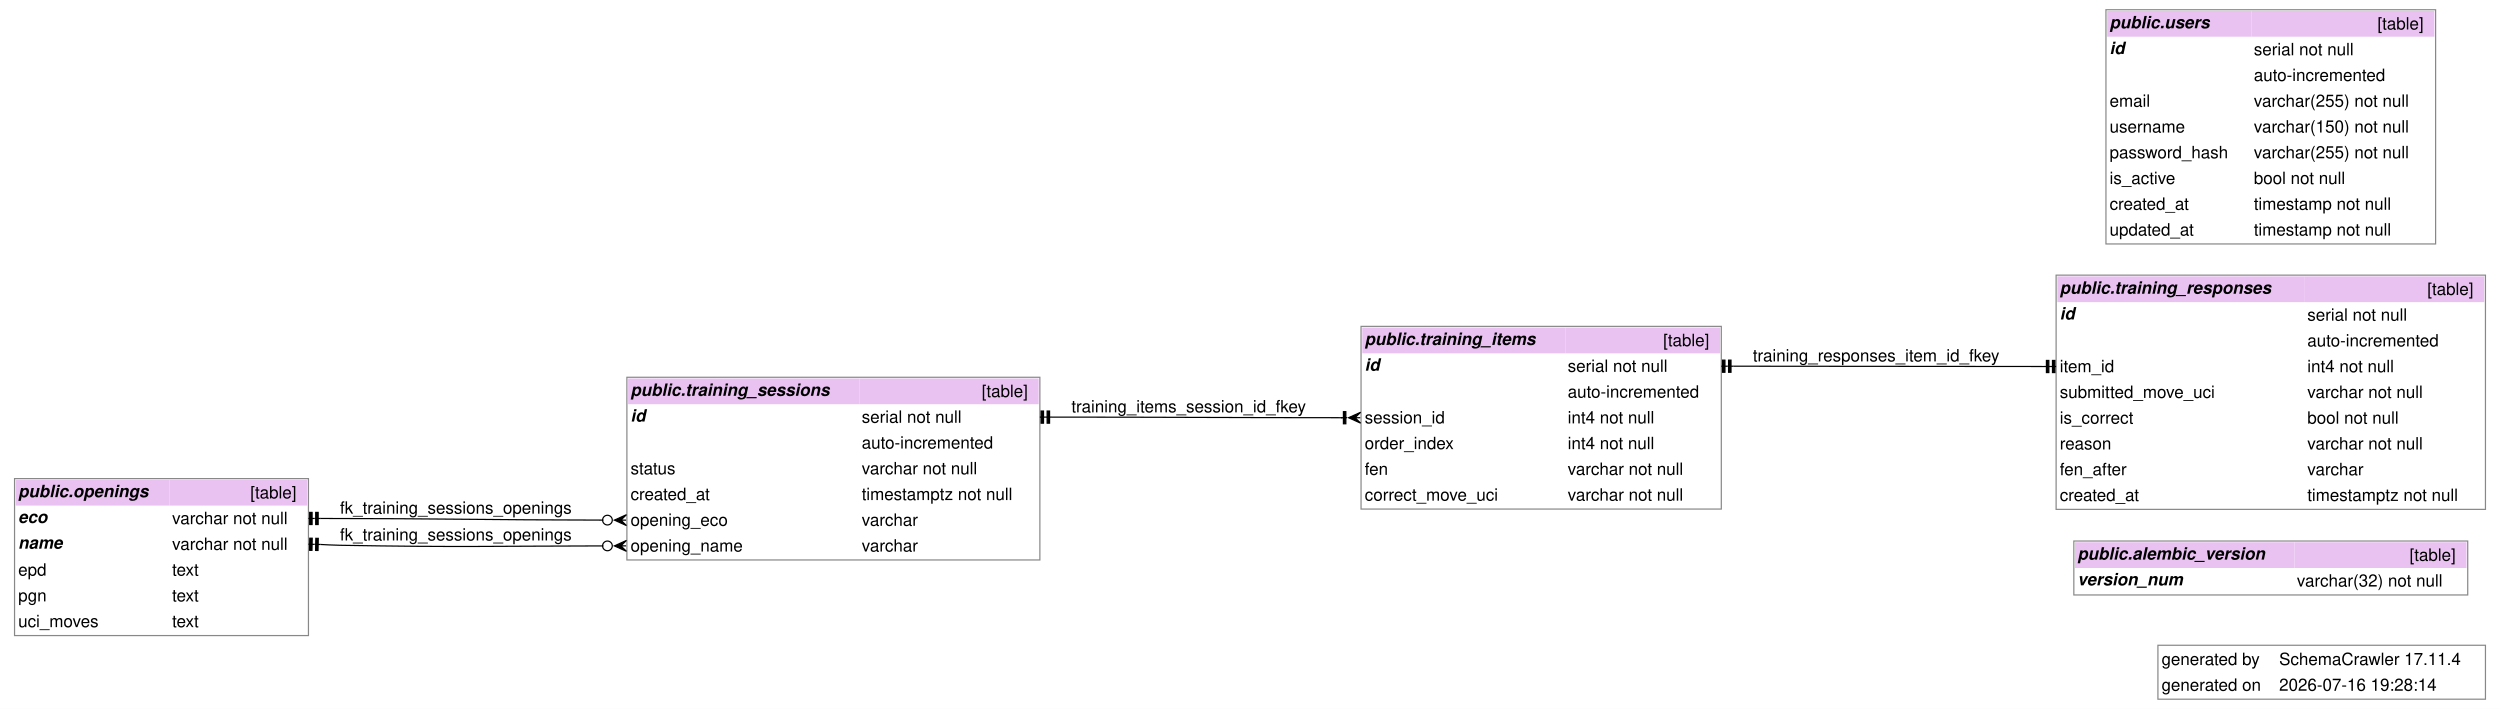
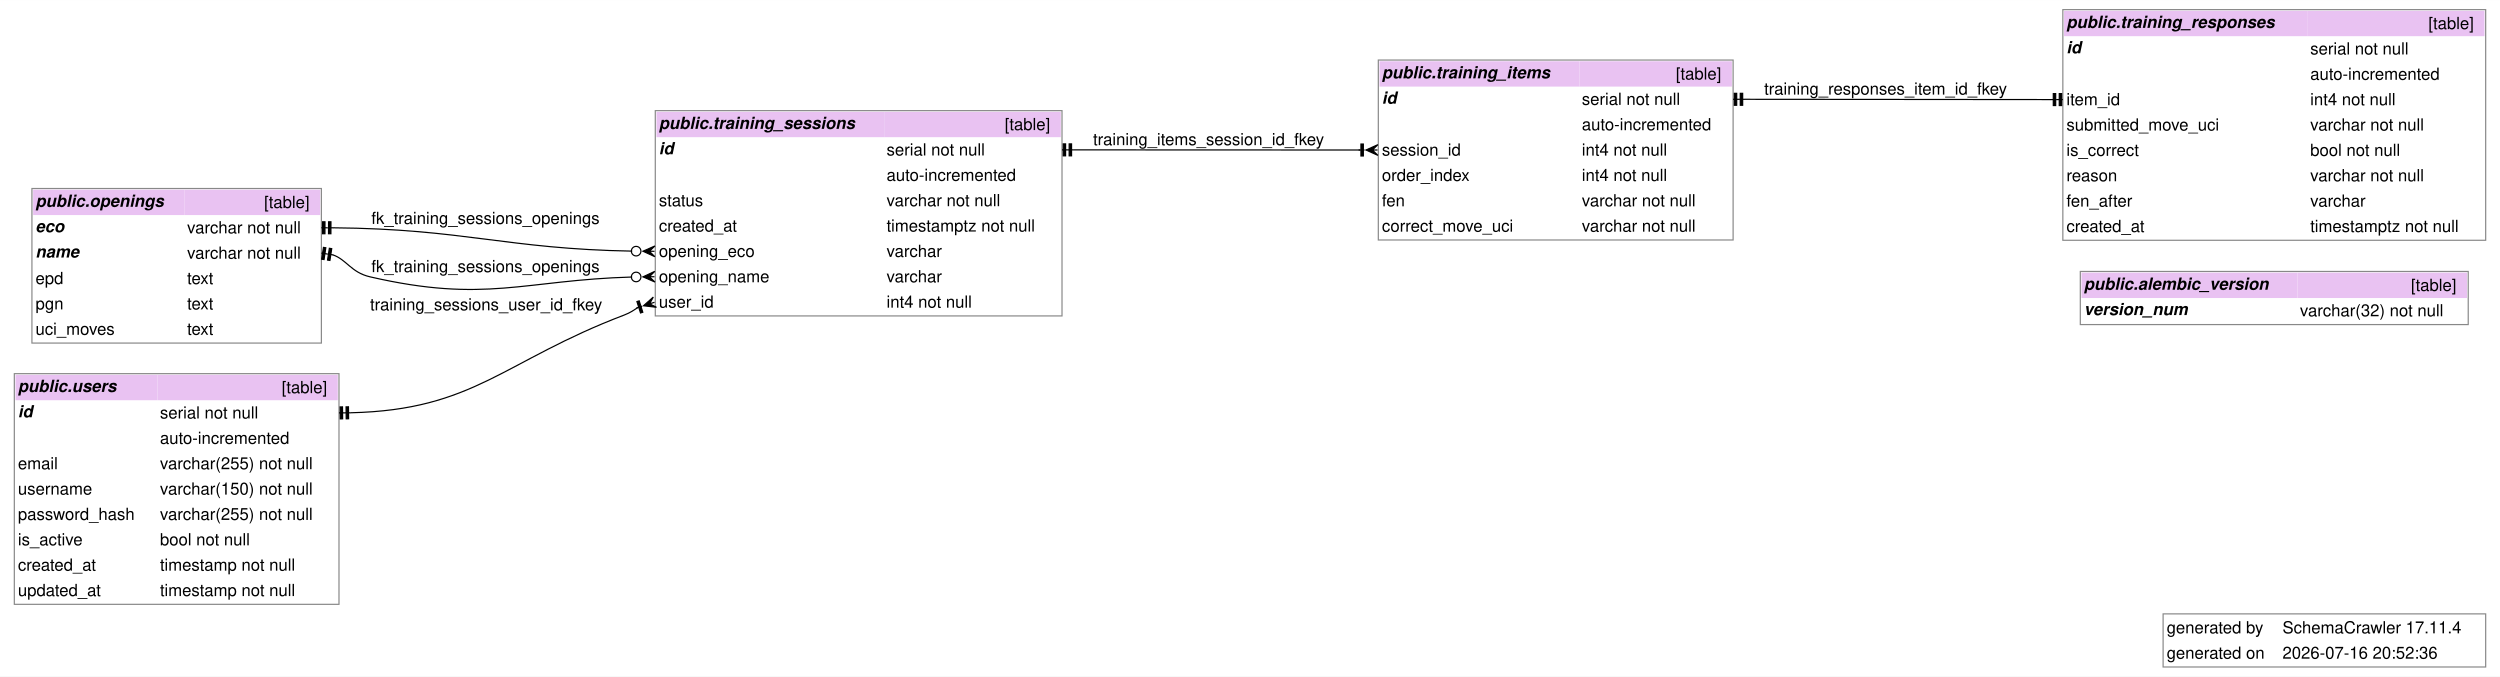
- <svg xmlns="http://www.w3.org/2000/svg" width="2063pt" height="585pt" viewBox="0.00 0.00 2062.75 584.88">
-   <g id="graph0" class="graph" transform="scale(1 1) rotate(0) translate(4 580.88)">
-     <polygon fill="white" stroke="none" points="-4,4 -4,-580.88 2058.75,-580.88 2058.75,4 -4,4" />
-     <text text-anchor="start" x="1779.5" y="-32.2" font-family="Helvetica,sans-Serif" font-size="14.00">generated by</text>
-     <text text-anchor="start" x="1876.5" y="-32.2" font-family="Helvetica,sans-Serif" font-size="14.00">SchemaCrawler 17.11.4</text>
-     <text text-anchor="start" x="1779.5" y="-10.95" font-family="Helvetica,sans-Serif" font-size="14.00">generated on</text>
-     <text text-anchor="start" x="1876.5" y="-10.95" font-family="Helvetica,sans-Serif" font-size="14.00">2026-07-16 19:28:14</text>
-     <polygon fill="none" stroke="#888888" points="1776.5,-4 1776.5,-48.5 2046.75,-48.5 2046.75,-4 1776.5,-4" />
+ <svg xmlns="http://www.w3.org/2000/svg" width="2095pt" height="567pt" viewBox="0.00 0.00 2094.50 566.75">
+   <g id="graph0" class="graph" transform="scale(1 1) rotate(0) translate(4 562.75)">
+     <polygon fill="white" stroke="none" points="-4,4 -4,-562.75 2090.5,-562.75 2090.5,4 -4,4" />
+     <text text-anchor="start" x="1811.25" y="-32.2" font-family="Helvetica,sans-Serif" font-size="14.00">generated by</text>
+     <text text-anchor="start" x="1908.25" y="-32.2" font-family="Helvetica,sans-Serif" font-size="14.00">SchemaCrawler 17.11.4</text>
+     <text text-anchor="start" x="1811.25" y="-10.95" font-family="Helvetica,sans-Serif" font-size="14.00">generated on</text>
+     <text text-anchor="start" x="1908.25" y="-10.95" font-family="Helvetica,sans-Serif" font-size="14.00">2026-07-16 20:52:36</text>
+     <polygon fill="none" stroke="#888888" points="1808.25,-4 1808.25,-48.5 2078.5,-48.5 2078.5,-4 1808.25,-4" />
    <g id="node1" class="node">
-       <polygon fill="#e9c2f2" stroke="none" points="1708.12,-112.25 1708.12,-133.5 1889.12,-133.5 1889.12,-112.25 1708.12,-112.25" />
-       <text text-anchor="start" x="1710.12" y="-119.2" font-family="Helvetica,sans-Serif" font-weight="bold" font-style="italic" font-size="14.00">public.alembic_version</text>
-       <polygon fill="#e9c2f2" stroke="none" points="1889.12,-112.25 1889.12,-133.5 2031.12,-133.5 2031.12,-112.25 1889.12,-112.25" />
-       <text text-anchor="start" x="1984.12" y="-118.2" font-family="Helvetica,sans-Serif" font-size="14.00">[table]</text>
-       <text text-anchor="start" x="1710.12" y="-97.95" font-family="Helvetica,sans-Serif" font-weight="bold" font-style="italic" font-size="14.00">version_num</text>
-       <text text-anchor="start" x="1847.5" y="-96.95" font-family="Helvetica,sans-Serif" font-size="14.00"> </text>
-       <text text-anchor="start" x="1891.12" y="-96.95" font-family="Helvetica,sans-Serif" font-size="14.00">varchar(32) not null</text>
-       <polygon fill="none" stroke="#888888" points="1707.12,-90 1707.12,-134.5 2032.12,-134.5 2032.12,-90 1707.12,-90" />
+       <polygon fill="#e9c2f2" stroke="none" points="1739.88,-313.12 1739.88,-334.38 1920.88,-334.38 1920.88,-313.12 1739.88,-313.12" />
+       <text text-anchor="start" x="1741.88" y="-320.07" font-family="Helvetica,sans-Serif" font-weight="bold" font-style="italic" font-size="14.00">public.alembic_version</text>
+       <polygon fill="#e9c2f2" stroke="none" points="1920.88,-313.12 1920.88,-334.38 2062.88,-334.38 2062.88,-313.12 1920.88,-313.12" />
+       <text text-anchor="start" x="2015.88" y="-319.07" font-family="Helvetica,sans-Serif" font-size="14.00">[table]</text>
+       <text text-anchor="start" x="1741.88" y="-298.82" font-family="Helvetica,sans-Serif" font-weight="bold" font-style="italic" font-size="14.00">version_num</text>
+       <text text-anchor="start" x="1879.25" y="-297.82" font-family="Helvetica,sans-Serif" font-size="14.00"> </text>
+       <text text-anchor="start" x="1922.88" y="-297.82" font-family="Helvetica,sans-Serif" font-size="14.00">varchar(32) not null</text>
+       <polygon fill="none" stroke="#888888" points="1738.88,-290.88 1738.88,-335.38 2063.88,-335.38 2063.88,-290.88 1738.88,-290.88" />
    </g>
    <g id="node2" class="node">
-       <polygon fill="#e9c2f2" stroke="none" points="9,-163.75 9,-185 136,-185 136,-163.75 9,-163.75" />
-       <text text-anchor="start" x="11" y="-170.7" font-family="Helvetica,sans-Serif" font-weight="bold" font-style="italic" font-size="14.00">public.openings</text>
-       <polygon fill="#e9c2f2" stroke="none" points="136,-163.75 136,-185 249.5,-185 249.5,-163.75 136,-163.75" />
-       <text text-anchor="start" x="202.5" y="-169.7" font-family="Helvetica,sans-Serif" font-size="14.00">[table]</text>
-       <text text-anchor="start" x="11" y="-149.45" font-family="Helvetica,sans-Serif" font-weight="bold" font-style="italic" font-size="14.00">eco</text>
-       <text text-anchor="start" x="108.62" y="-148.45" font-family="Helvetica,sans-Serif" font-size="14.00"> </text>
-       <text text-anchor="start" x="138" y="-148.45" font-family="Helvetica,sans-Serif" font-size="14.00">varchar not null</text>
-       <text text-anchor="start" x="11" y="-128.2" font-family="Helvetica,sans-Serif" font-weight="bold" font-style="italic" font-size="14.00">name</text>
-       <text text-anchor="start" x="108.62" y="-127.2" font-family="Helvetica,sans-Serif" font-size="14.00"> </text>
-       <text text-anchor="start" x="138" y="-127.2" font-family="Helvetica,sans-Serif" font-size="14.00">varchar not null</text>
-       <text text-anchor="start" x="11" y="-105.95" font-family="Helvetica,sans-Serif" font-size="14.00">epd</text>
-       <text text-anchor="start" x="108.62" y="-105.95" font-family="Helvetica,sans-Serif" font-size="14.00"> </text>
-       <text text-anchor="start" x="138" y="-105.95" font-family="Helvetica,sans-Serif" font-size="14.00">text</text>
-       <text text-anchor="start" x="11" y="-84.7" font-family="Helvetica,sans-Serif" font-size="14.00">pgn</text>
-       <text text-anchor="start" x="108.62" y="-84.7" font-family="Helvetica,sans-Serif" font-size="14.00"> </text>
-       <text text-anchor="start" x="138" y="-84.7" font-family="Helvetica,sans-Serif" font-size="14.00">text</text>
-       <text text-anchor="start" x="11" y="-63.45" font-family="Helvetica,sans-Serif" font-size="14.00">uci_moves</text>
-       <text text-anchor="start" x="108.62" y="-63.45" font-family="Helvetica,sans-Serif" font-size="14.00"> </text>
-       <text text-anchor="start" x="138" y="-63.45" font-family="Helvetica,sans-Serif" font-size="14.00">text</text>
-       <polygon fill="none" stroke="#888888" points="8,-56.5 8,-186 250.5,-186 250.5,-56.5 8,-56.5" />
+       <polygon fill="#e9c2f2" stroke="none" points="23.75,-382.62 23.75,-403.88 150.75,-403.88 150.75,-382.62 23.75,-382.62" />
+       <text text-anchor="start" x="25.75" y="-389.57" font-family="Helvetica,sans-Serif" font-weight="bold" font-style="italic" font-size="14.00">public.openings</text>
+       <polygon fill="#e9c2f2" stroke="none" points="150.75,-382.62 150.75,-403.88 264.25,-403.88 264.25,-382.62 150.75,-382.62" />
+       <text text-anchor="start" x="217.25" y="-388.57" font-family="Helvetica,sans-Serif" font-size="14.00">[table]</text>
+       <text text-anchor="start" x="25.75" y="-368.32" font-family="Helvetica,sans-Serif" font-weight="bold" font-style="italic" font-size="14.00">eco</text>
+       <text text-anchor="start" x="123.38" y="-367.32" font-family="Helvetica,sans-Serif" font-size="14.00"> </text>
+       <text text-anchor="start" x="152.75" y="-367.32" font-family="Helvetica,sans-Serif" font-size="14.00">varchar not null</text>
+       <text text-anchor="start" x="25.75" y="-347.07" font-family="Helvetica,sans-Serif" font-weight="bold" font-style="italic" font-size="14.00">name</text>
+       <text text-anchor="start" x="123.38" y="-346.07" font-family="Helvetica,sans-Serif" font-size="14.00"> </text>
+       <text text-anchor="start" x="152.75" y="-346.07" font-family="Helvetica,sans-Serif" font-size="14.00">varchar not null</text>
+       <text text-anchor="start" x="25.75" y="-324.82" font-family="Helvetica,sans-Serif" font-size="14.00">epd</text>
+       <text text-anchor="start" x="123.38" y="-324.82" font-family="Helvetica,sans-Serif" font-size="14.00"> </text>
+       <text text-anchor="start" x="152.75" y="-324.82" font-family="Helvetica,sans-Serif" font-size="14.00">text</text>
+       <text text-anchor="start" x="25.75" y="-303.57" font-family="Helvetica,sans-Serif" font-size="14.00">pgn</text>
+       <text text-anchor="start" x="123.38" y="-303.57" font-family="Helvetica,sans-Serif" font-size="14.00"> </text>
+       <text text-anchor="start" x="152.75" y="-303.57" font-family="Helvetica,sans-Serif" font-size="14.00">text</text>
+       <text text-anchor="start" x="25.75" y="-282.32" font-family="Helvetica,sans-Serif" font-size="14.00">uci_moves</text>
+       <text text-anchor="start" x="123.38" y="-282.32" font-family="Helvetica,sans-Serif" font-size="14.00"> </text>
+       <text text-anchor="start" x="152.75" y="-282.32" font-family="Helvetica,sans-Serif" font-size="14.00">text</text>
+       <polygon fill="none" stroke="#888888" points="22.75,-275.38 22.75,-404.88 265.25,-404.88 265.25,-275.38 22.75,-275.38" />
    </g>
    <g id="node3" class="node">
-       <polygon fill="#e9c2f2" stroke="none" points="514.25,-247.38 514.25,-268.62 705,-268.62 705,-247.38 514.25,-247.38" />
-       <text text-anchor="start" x="516.25" y="-254.32" font-family="Helvetica,sans-Serif" font-weight="bold" font-style="italic" font-size="14.00">public.training_sessions</text>
-       <polygon fill="#e9c2f2" stroke="none" points="705,-247.38 705,-268.62 853,-268.62 853,-247.38 705,-247.38" />
-       <text text-anchor="start" x="806" y="-253.32" font-family="Helvetica,sans-Serif" font-size="14.00">[table]</text>
-       <text text-anchor="start" x="516.25" y="-233.07" font-family="Helvetica,sans-Serif" font-weight="bold" font-style="italic" font-size="14.00">id</text>
-       <text text-anchor="start" x="660.38" y="-232.07" font-family="Helvetica,sans-Serif" font-size="14.00"> </text>
-       <text text-anchor="start" x="707" y="-232.07" font-family="Helvetica,sans-Serif" font-size="14.00">serial not null</text>
-       <text text-anchor="start" x="660.38" y="-210.82" font-family="Helvetica,sans-Serif" font-size="14.00"> </text>
-       <text text-anchor="start" x="707" y="-210.82" font-family="Helvetica,sans-Serif" font-size="14.00">auto-incremented</text>
-       <text text-anchor="start" x="516.25" y="-189.57" font-family="Helvetica,sans-Serif" font-size="14.00">status</text>
-       <text text-anchor="start" x="660.38" y="-189.57" font-family="Helvetica,sans-Serif" font-size="14.00"> </text>
-       <text text-anchor="start" x="707" y="-189.57" font-family="Helvetica,sans-Serif" font-size="14.00">varchar not null</text>
-       <text text-anchor="start" x="516.25" y="-168.32" font-family="Helvetica,sans-Serif" font-size="14.00">created_at</text>
-       <text text-anchor="start" x="660.38" y="-168.32" font-family="Helvetica,sans-Serif" font-size="14.00"> </text>
-       <text text-anchor="start" x="707" y="-168.32" font-family="Helvetica,sans-Serif" font-size="14.00">timestamptz not null</text>
-       <text text-anchor="start" x="516.25" y="-147.07" font-family="Helvetica,sans-Serif" font-size="14.00">opening_eco</text>
-       <text text-anchor="start" x="660.38" y="-147.07" font-family="Helvetica,sans-Serif" font-size="14.00"> </text>
-       <text text-anchor="start" x="707" y="-147.07" font-family="Helvetica,sans-Serif" font-size="14.00">varchar</text>
-       <text text-anchor="start" x="516.25" y="-125.83" font-family="Helvetica,sans-Serif" font-size="14.00">opening_name</text>
-       <text text-anchor="start" x="660.38" y="-125.83" font-family="Helvetica,sans-Serif" font-size="14.00"> </text>
-       <text text-anchor="start" x="707" y="-125.83" font-family="Helvetica,sans-Serif" font-size="14.00">varchar</text>
-       <polygon fill="none" stroke="#888888" points="513.25,-118.88 513.25,-269.62 854,-269.62 854,-118.88 513.25,-118.88" />
+       <polygon fill="#e9c2f2" stroke="none" points="546,-447.88 546,-469.12 736.75,-469.12 736.75,-447.88 546,-447.88" />
+       <text text-anchor="start" x="548" y="-454.82" font-family="Helvetica,sans-Serif" font-weight="bold" font-style="italic" font-size="14.00">public.training_sessions</text>
+       <polygon fill="#e9c2f2" stroke="none" points="736.75,-447.88 736.75,-469.12 884.75,-469.12 884.75,-447.88 736.75,-447.88" />
+       <text text-anchor="start" x="837.75" y="-453.82" font-family="Helvetica,sans-Serif" font-size="14.00">[table]</text>
+       <text text-anchor="start" x="548" y="-433.57" font-family="Helvetica,sans-Serif" font-weight="bold" font-style="italic" font-size="14.00">id</text>
+       <text text-anchor="start" x="692.12" y="-432.57" font-family="Helvetica,sans-Serif" font-size="14.00"> </text>
+       <text text-anchor="start" x="738.75" y="-432.57" font-family="Helvetica,sans-Serif" font-size="14.00">serial not null</text>
+       <text text-anchor="start" x="692.12" y="-411.32" font-family="Helvetica,sans-Serif" font-size="14.00"> </text>
+       <text text-anchor="start" x="738.75" y="-411.32" font-family="Helvetica,sans-Serif" font-size="14.00">auto-incremented</text>
+       <text text-anchor="start" x="548" y="-390.07" font-family="Helvetica,sans-Serif" font-size="14.00">status</text>
+       <text text-anchor="start" x="692.12" y="-390.07" font-family="Helvetica,sans-Serif" font-size="14.00"> </text>
+       <text text-anchor="start" x="738.75" y="-390.07" font-family="Helvetica,sans-Serif" font-size="14.00">varchar not null</text>
+       <text text-anchor="start" x="548" y="-368.82" font-family="Helvetica,sans-Serif" font-size="14.00">created_at</text>
+       <text text-anchor="start" x="692.12" y="-368.82" font-family="Helvetica,sans-Serif" font-size="14.00"> </text>
+       <text text-anchor="start" x="738.75" y="-368.82" font-family="Helvetica,sans-Serif" font-size="14.00">timestamptz not null</text>
+       <text text-anchor="start" x="548" y="-347.57" font-family="Helvetica,sans-Serif" font-size="14.00">opening_eco</text>
+       <text text-anchor="start" x="692.12" y="-347.57" font-family="Helvetica,sans-Serif" font-size="14.00"> </text>
+       <text text-anchor="start" x="738.75" y="-347.57" font-family="Helvetica,sans-Serif" font-size="14.00">varchar</text>
+       <text text-anchor="start" x="548" y="-326.32" font-family="Helvetica,sans-Serif" font-size="14.00">opening_name</text>
+       <text text-anchor="start" x="692.12" y="-326.32" font-family="Helvetica,sans-Serif" font-size="14.00"> </text>
+       <text text-anchor="start" x="738.75" y="-326.32" font-family="Helvetica,sans-Serif" font-size="14.00">varchar</text>
+       <text text-anchor="start" x="548" y="-305.07" font-family="Helvetica,sans-Serif" font-size="14.00">user_id</text>
+       <text text-anchor="start" x="692.12" y="-305.07" font-family="Helvetica,sans-Serif" font-size="14.00"> </text>
+       <text text-anchor="start" x="738.75" y="-305.07" font-family="Helvetica,sans-Serif" font-size="14.00">int4 not null</text>
+       <polygon fill="none" stroke="#888888" points="545,-298.12 545,-470.12 885.75,-470.12 885.75,-298.12 545,-298.12" />
    </g>
    <g id="edge1" class="edge">
-       <path fill="none" stroke="black" d="M493.9,-151.76C395.88,-151.9 362.57,-153.05 260.29,-153.12" />
-       <polygon fill="black" stroke="black" points="502.92,-151.76 512.92,-156.25 508.25,-151.75 512.58,-151.75 512.58,-151.75 512.58,-151.75 508.25,-151.75 512.91,-147.25 502.92,-151.76" />
-       <ellipse fill="none" stroke="black" cx="497.2" cy="-151.76" rx="4" ry="4" />
-       <polygon fill="black" stroke="black" points="251.5,-158.12 251.5,-148.12 253.5,-148.12 253.5,-158.12 251.5,-158.12" />
-       <polyline fill="none" stroke="black" points="250.5,-153.12 255.5,-153.12" />
-       <polygon fill="black" stroke="black" points="256.5,-158.12 256.5,-148.12 258.5,-148.12 258.5,-158.12 256.5,-158.12" />
-       <polyline fill="none" stroke="black" points="255.5,-153.12 260.5,-153.12" />
-       <text text-anchor="start" x="276.5" y="-157.05" font-family="Helvetica,sans-Serif" font-size="14.00">fk_training_sessions_openings</text>
+       <path fill="none" stroke="black" d="M525.7,-352.41C419.9,-354.26 385.16,-371.01 275.07,-371.96" />
+       <polygon fill="black" stroke="black" points="534.67,-352.34 544.7,-356.75 540,-352.29 544.33,-352.26 544.33,-352.26 544.33,-352.26 540,-352.29 544.63,-347.75 534.67,-352.34" />
+       <ellipse fill="none" stroke="black" cx="528.95" cy="-352.39" rx="4" ry="4" />
+       <polygon fill="black" stroke="black" points="266.27,-377 266.23,-367 268.23,-366.99 268.27,-376.99 266.27,-377" />
+       <polyline fill="none" stroke="black" points="265.25,-372 270.25,-371.98" />
+       <polygon fill="black" stroke="black" points="271.27,-376.97 271.23,-366.97 273.23,-366.97 273.27,-376.97 271.27,-376.97" />
+       <polyline fill="none" stroke="black" points="270.25,-371.98 275.25,-371.96" />
+       <text text-anchor="start" x="307.12" y="-375.17" font-family="Helvetica,sans-Serif" font-size="14.00">fk_training_sessions_openings</text>
    </g>
    <g id="edge2" class="edge">
-       <path fill="none" stroke="black" d="M493.85,-130.48C404.31,-130.34 374.92,-129.24 276.5,-131 269.09,-131.13 265.25,-131.45 260.41,-131.67" />
-       <polygon fill="black" stroke="black" points="502.92,-130.49 512.91,-135 508.25,-130.5 512.58,-130.5 512.58,-130.5 512.58,-130.5 508.25,-130.5 512.92,-126 502.92,-130.49" />
-       <ellipse fill="none" stroke="black" cx="497.2" cy="-130.49" rx="4" ry="4" />
-       <polygon fill="black" stroke="black" points="251.6,-136.85 251.4,-126.86 253.4,-126.81 253.6,-136.81 251.6,-136.85" />
-       <polyline fill="none" stroke="black" points="250.5,-131.88 255.5,-131.77" />
-       <polygon fill="black" stroke="black" points="256.6,-136.75 256.39,-126.75 258.39,-126.71 258.6,-136.71 256.6,-136.75" />
-       <polyline fill="none" stroke="black" points="255.5,-131.77 260.5,-131.67" />
-       <text text-anchor="start" x="276.5" y="-134.95" font-family="Helvetica,sans-Serif" font-size="14.00">fk_training_sessions_openings</text>
+       <path fill="none" stroke="black" d="M525.66,-330.73C434.76,-328.14 402.93,-308.5 306,-330.88 290.05,-334.56 286.42,-345.38 274.81,-349.3" />
+       <polygon fill="black" stroke="black" points="534.67,-330.85 544.6,-335.49 540,-330.93 544.33,-330.99 544.33,-330.99 544.33,-330.99 540,-330.93 544.73,-326.5 534.67,-330.85" />
+       <ellipse fill="none" stroke="black" cx="528.95" cy="-330.77" rx="4" ry="4" />
+       <polygon fill="black" stroke="black" points="266.99,-355.54 265.49,-345.66 267.47,-345.36 268.96,-355.25 266.99,-355.54" />
+       <polyline fill="none" stroke="black" points="265.25,-350.75 270.19,-350" />
+       <polygon fill="black" stroke="black" points="271.93,-354.8 270.43,-344.91 272.41,-344.61 273.91,-354.5 271.93,-354.8" />
+       <polyline fill="none" stroke="black" points="270.19,-350 275.14,-349.25" />
+       <text text-anchor="start" x="307.12" y="-334.82" font-family="Helvetica,sans-Serif" font-size="14.00">fk_training_sessions_openings</text>
+     </g>
+     <g id="node6" class="node">
+       <polygon fill="#e9c2f2" stroke="none" points="9,-227.5 9,-248.75 128,-248.75 128,-227.5 9,-227.5" />
+       <text text-anchor="start" x="11" y="-234.45" font-family="Helvetica,sans-Serif" font-weight="bold" font-style="italic" font-size="14.00">public.users</text>
+       <polygon fill="#e9c2f2" stroke="none" points="128,-227.5 128,-248.75 279,-248.75 279,-227.5 128,-227.5" />
+       <text text-anchor="start" x="232" y="-233.45" font-family="Helvetica,sans-Serif" font-size="14.00">[table]</text>
+       <text text-anchor="start" x="11" y="-213.2" font-family="Helvetica,sans-Serif" font-weight="bold" font-style="italic" font-size="14.00">id</text>
+       <text text-anchor="start" x="121.5" y="-212.2" font-family="Helvetica,sans-Serif" font-size="14.00"> </text>
+       <text text-anchor="start" x="130" y="-212.2" font-family="Helvetica,sans-Serif" font-size="14.00">serial not null</text>
+       <text text-anchor="start" x="121.5" y="-190.95" font-family="Helvetica,sans-Serif" font-size="14.00"> </text>
+       <text text-anchor="start" x="130" y="-190.95" font-family="Helvetica,sans-Serif" font-size="14.00">auto-incremented</text>
+       <text text-anchor="start" x="11" y="-169.7" font-family="Helvetica,sans-Serif" font-size="14.00">email</text>
+       <text text-anchor="start" x="121.5" y="-169.7" font-family="Helvetica,sans-Serif" font-size="14.00"> </text>
+       <text text-anchor="start" x="130" y="-169.7" font-family="Helvetica,sans-Serif" font-size="14.00">varchar(255) not null</text>
+       <text text-anchor="start" x="11" y="-148.45" font-family="Helvetica,sans-Serif" font-size="14.00">username</text>
+       <text text-anchor="start" x="121.5" y="-148.45" font-family="Helvetica,sans-Serif" font-size="14.00"> </text>
+       <text text-anchor="start" x="130" y="-148.45" font-family="Helvetica,sans-Serif" font-size="14.00">varchar(150) not null</text>
+       <text text-anchor="start" x="11" y="-127.2" font-family="Helvetica,sans-Serif" font-size="14.00">password_hash</text>
+       <text text-anchor="start" x="121.5" y="-127.2" font-family="Helvetica,sans-Serif" font-size="14.00"> </text>
+       <text text-anchor="start" x="130" y="-127.2" font-family="Helvetica,sans-Serif" font-size="14.00">varchar(255) not null</text>
+       <text text-anchor="start" x="11" y="-105.95" font-family="Helvetica,sans-Serif" font-size="14.00">is_active</text>
+       <text text-anchor="start" x="121.5" y="-105.95" font-family="Helvetica,sans-Serif" font-size="14.00"> </text>
+       <text text-anchor="start" x="130" y="-105.95" font-family="Helvetica,sans-Serif" font-size="14.00">bool not null</text>
+       <text text-anchor="start" x="11" y="-84.7" font-family="Helvetica,sans-Serif" font-size="14.00">created_at</text>
+       <text text-anchor="start" x="121.5" y="-84.7" font-family="Helvetica,sans-Serif" font-size="14.00"> </text>
+       <text text-anchor="start" x="130" y="-84.7" font-family="Helvetica,sans-Serif" font-size="14.00">timestamp not null</text>
+       <text text-anchor="start" x="11" y="-63.45" font-family="Helvetica,sans-Serif" font-size="14.00">updated_at</text>
+       <text text-anchor="start" x="121.5" y="-63.45" font-family="Helvetica,sans-Serif" font-size="14.00"> </text>
+       <text text-anchor="start" x="130" y="-63.45" font-family="Helvetica,sans-Serif" font-size="14.00">timestamp not null</text>
+       <polygon fill="none" stroke="#888888" points="8,-56.5 8,-249.75 280,-249.75 280,-56.5 8,-56.5" />
+     </g>
+     <g id="edge5" class="edge">
+       <path fill="none" stroke="black" d="M530.39,-305.15C527.34,-303.15 524.12,-300.82 519,-298.88 417.21,-260.17 393.69,-219.42 289.95,-216.99" />
+       <polygon fill="black" stroke="black" points="535.14,-306.64 543.33,-313.94 540.23,-308.25 544.36,-309.55 544.36,-309.55 544.36,-309.55 540.23,-308.25 546.03,-305.36 535.14,-306.64" />
+       <polygon fill="black" stroke="black" points="534.53,-301.21 531.52,-310.75 529.62,-310.15 532.62,-300.61 534.53,-301.21" />
+       <polyline fill="none" stroke="black" points="533.98,-306.28 529.21,-304.78" />
+       <polygon fill="black" stroke="black" points="280.94,-221.89 281.06,-211.89 283.06,-211.91 282.94,-221.91 280.94,-221.89" />
+       <polyline fill="none" stroke="black" points="280,-216.88 285,-216.93" />
+       <polygon fill="black" stroke="black" points="285.94,-221.94 286.06,-211.94 288.06,-211.97 287.94,-221.97 285.94,-221.94" />
+       <polyline fill="none" stroke="black" points="285,-216.93 290,-216.99" />
+       <text text-anchor="start" x="306" y="-302.82" font-family="Helvetica,sans-Serif" font-size="14.00">training_sessions_user_id_fkey</text>
    </g>
    <g id="node4" class="node">
-       <polygon fill="#e9c2f2" stroke="none" points="1120,-289.38 1120,-310.62 1287.5,-310.62 1287.5,-289.38 1120,-289.38" />
-       <text text-anchor="start" x="1122" y="-296.32" font-family="Helvetica,sans-Serif" font-weight="bold" font-style="italic" font-size="14.00">public.training_items</text>
-       <polygon fill="#e9c2f2" stroke="none" points="1287.5,-289.38 1287.5,-310.62 1415.25,-310.62 1415.25,-289.38 1287.5,-289.38" />
-       <text text-anchor="start" x="1368.25" y="-295.32" font-family="Helvetica,sans-Serif" font-size="14.00">[table]</text>
-       <text text-anchor="start" x="1122" y="-275.07" font-family="Helvetica,sans-Serif" font-weight="bold" font-style="italic" font-size="14.00">id</text>
-       <text text-anchor="start" x="1263.12" y="-274.07" font-family="Helvetica,sans-Serif" font-size="14.00"> </text>
-       <text text-anchor="start" x="1289.5" y="-274.07" font-family="Helvetica,sans-Serif" font-size="14.00">serial not null</text>
-       <text text-anchor="start" x="1263.12" y="-252.82" font-family="Helvetica,sans-Serif" font-size="14.00"> </text>
-       <text text-anchor="start" x="1289.5" y="-252.82" font-family="Helvetica,sans-Serif" font-size="14.00">auto-incremented</text>
-       <text text-anchor="start" x="1122" y="-231.57" font-family="Helvetica,sans-Serif" font-size="14.00">session_id</text>
-       <text text-anchor="start" x="1263.12" y="-231.57" font-family="Helvetica,sans-Serif" font-size="14.00"> </text>
-       <text text-anchor="start" x="1289.5" y="-231.57" font-family="Helvetica,sans-Serif" font-size="14.00">int4 not null</text>
-       <text text-anchor="start" x="1122" y="-210.32" font-family="Helvetica,sans-Serif" font-size="14.00">order_index</text>
-       <text text-anchor="start" x="1263.12" y="-210.32" font-family="Helvetica,sans-Serif" font-size="14.00"> </text>
-       <text text-anchor="start" x="1289.5" y="-210.32" font-family="Helvetica,sans-Serif" font-size="14.00">int4 not null</text>
-       <text text-anchor="start" x="1122" y="-189.07" font-family="Helvetica,sans-Serif" font-size="14.00">fen</text>
-       <text text-anchor="start" x="1263.12" y="-189.07" font-family="Helvetica,sans-Serif" font-size="14.00"> </text>
-       <text text-anchor="start" x="1289.5" y="-189.07" font-family="Helvetica,sans-Serif" font-size="14.00">varchar not null</text>
-       <text text-anchor="start" x="1122" y="-167.82" font-family="Helvetica,sans-Serif" font-size="14.00">correct_move_uci</text>
-       <text text-anchor="start" x="1263.12" y="-167.82" font-family="Helvetica,sans-Serif" font-size="14.00"> </text>
-       <text text-anchor="start" x="1289.5" y="-167.82" font-family="Helvetica,sans-Serif" font-size="14.00">varchar not null</text>
-       <polygon fill="none" stroke="#888888" points="1119,-160.88 1119,-311.62 1416.25,-311.62 1416.25,-160.88 1119,-160.88" />
+       <polygon fill="#e9c2f2" stroke="none" points="1151.75,-490.25 1151.75,-511.5 1319.25,-511.5 1319.25,-490.25 1151.75,-490.25" />
+       <text text-anchor="start" x="1153.75" y="-497.2" font-family="Helvetica,sans-Serif" font-weight="bold" font-style="italic" font-size="14.00">public.training_items</text>
+       <polygon fill="#e9c2f2" stroke="none" points="1319.25,-490.25 1319.25,-511.5 1447,-511.5 1447,-490.25 1319.25,-490.25" />
+       <text text-anchor="start" x="1400" y="-496.2" font-family="Helvetica,sans-Serif" font-size="14.00">[table]</text>
+       <text text-anchor="start" x="1153.75" y="-475.95" font-family="Helvetica,sans-Serif" font-weight="bold" font-style="italic" font-size="14.00">id</text>
+       <text text-anchor="start" x="1294.88" y="-474.95" font-family="Helvetica,sans-Serif" font-size="14.00"> </text>
+       <text text-anchor="start" x="1321.25" y="-474.95" font-family="Helvetica,sans-Serif" font-size="14.00">serial not null</text>
+       <text text-anchor="start" x="1294.88" y="-453.7" font-family="Helvetica,sans-Serif" font-size="14.00"> </text>
+       <text text-anchor="start" x="1321.25" y="-453.7" font-family="Helvetica,sans-Serif" font-size="14.00">auto-incremented</text>
+       <text text-anchor="start" x="1153.75" y="-432.45" font-family="Helvetica,sans-Serif" font-size="14.00">session_id</text>
+       <text text-anchor="start" x="1294.88" y="-432.45" font-family="Helvetica,sans-Serif" font-size="14.00"> </text>
+       <text text-anchor="start" x="1321.25" y="-432.45" font-family="Helvetica,sans-Serif" font-size="14.00">int4 not null</text>
+       <text text-anchor="start" x="1153.75" y="-411.2" font-family="Helvetica,sans-Serif" font-size="14.00">order_index</text>
+       <text text-anchor="start" x="1294.88" y="-411.2" font-family="Helvetica,sans-Serif" font-size="14.00"> </text>
+       <text text-anchor="start" x="1321.25" y="-411.2" font-family="Helvetica,sans-Serif" font-size="14.00">int4 not null</text>
+       <text text-anchor="start" x="1153.75" y="-389.95" font-family="Helvetica,sans-Serif" font-size="14.00">fen</text>
+       <text text-anchor="start" x="1294.88" y="-389.95" font-family="Helvetica,sans-Serif" font-size="14.00"> </text>
+       <text text-anchor="start" x="1321.25" y="-389.95" font-family="Helvetica,sans-Serif" font-size="14.00">varchar not null</text>
+       <text text-anchor="start" x="1153.75" y="-368.7" font-family="Helvetica,sans-Serif" font-size="14.00">correct_move_uci</text>
+       <text text-anchor="start" x="1294.88" y="-368.7" font-family="Helvetica,sans-Serif" font-size="14.00"> </text>
+       <text text-anchor="start" x="1321.25" y="-368.7" font-family="Helvetica,sans-Serif" font-size="14.00">varchar not null</text>
+       <polygon fill="none" stroke="#888888" points="1150.75,-361.75 1150.75,-512.5 1448,-512.5 1448,-361.75 1150.75,-361.75" />
    </g>
    <g id="edge4" class="edge">
-       <path fill="none" stroke="black" d="M1103.65,-236.25C1001.58,-236.29 968.49,-236.72 864,-236.75" />
-       <polygon fill="black" stroke="black" points="1108.67,-236.25 1118.67,-240.75 1114,-236.25 1118.33,-236.25 1118.33,-236.25 1118.33,-236.25 1114,-236.25 1118.66,-231.75 1108.67,-236.25" />
-       <polygon fill="black" stroke="black" points="1106.45,-231.25 1106.45,-241.25 1104.45,-241.25 1104.45,-231.25 1106.45,-231.25" />
-       <polyline fill="none" stroke="black" points="1107.45,-236.25 1102.45,-236.25" />
-       <polygon fill="black" stroke="black" points="855,-241.75 855,-231.75 857,-231.75 857,-241.75 855,-241.75" />
-       <polyline fill="none" stroke="black" points="854,-236.75 859,-236.75" />
-       <polygon fill="black" stroke="black" points="860,-241.75 860,-231.75 862,-231.75 862,-241.75 860,-241.75" />
-       <polyline fill="none" stroke="black" points="859,-236.75 864,-236.75" />
-       <text text-anchor="start" x="880" y="-240.69" font-family="Helvetica,sans-Serif" font-size="14.00">training_items_session_id_fkey</text>
+       <path fill="none" stroke="black" d="M1135.4,-437.13C1033.33,-437.14 1000.24,-437.24 895.75,-437.25" />
+       <polygon fill="black" stroke="black" points="1140.42,-437.13 1150.42,-441.63 1145.75,-437.13 1150.08,-437.13 1150.08,-437.13 1150.08,-437.13 1145.75,-437.13 1150.42,-432.63 1140.42,-437.13" />
+       <polygon fill="black" stroke="black" points="1138.2,-432.13 1138.2,-442.13 1136.2,-442.13 1136.2,-432.13 1138.2,-432.13" />
+       <polyline fill="none" stroke="black" points="1139.2,-437.13 1134.2,-437.13" />
+       <polygon fill="black" stroke="black" points="886.75,-442.25 886.75,-432.25 888.75,-432.25 888.75,-442.25 886.75,-442.25" />
+       <polyline fill="none" stroke="black" points="885.75,-437.25 890.75,-437.25" />
+       <polygon fill="black" stroke="black" points="891.75,-442.25 891.75,-432.25 893.75,-432.25 893.75,-442.25 891.75,-442.25" />
+       <polyline fill="none" stroke="black" points="890.75,-437.25 895.75,-437.25" />
+       <text text-anchor="start" x="911.75" y="-441.2" font-family="Helvetica,sans-Serif" font-size="14.00">training_items_session_id_fkey</text>
    </g>
    <g id="node5" class="node">
-       <polygon fill="#e9c2f2" stroke="none" points="1693.5,-331.62 1693.5,-352.88 1897.75,-352.88 1897.75,-331.62 1693.5,-331.62" />
-       <text text-anchor="start" x="1695.5" y="-338.57" font-family="Helvetica,sans-Serif" font-weight="bold" font-style="italic" font-size="14.00">public.training_responses</text>
-       <polygon fill="#e9c2f2" stroke="none" points="1897.75,-331.62 1897.75,-352.88 2045.75,-352.88 2045.75,-331.62 1897.75,-331.62" />
-       <text text-anchor="start" x="1998.75" y="-337.57" font-family="Helvetica,sans-Serif" font-size="14.00">[table]</text>
-       <text text-anchor="start" x="1695.5" y="-317.32" font-family="Helvetica,sans-Serif" font-weight="bold" font-style="italic" font-size="14.00">id</text>
-       <text text-anchor="start" x="1866.62" y="-316.32" font-family="Helvetica,sans-Serif" font-size="14.00"> </text>
-       <text text-anchor="start" x="1899.75" y="-316.32" font-family="Helvetica,sans-Serif" font-size="14.00">serial not null</text>
-       <text text-anchor="start" x="1866.62" y="-295.07" font-family="Helvetica,sans-Serif" font-size="14.00"> </text>
-       <text text-anchor="start" x="1899.75" y="-295.07" font-family="Helvetica,sans-Serif" font-size="14.00">auto-incremented</text>
-       <text text-anchor="start" x="1695.5" y="-273.82" font-family="Helvetica,sans-Serif" font-size="14.00">item_id</text>
-       <text text-anchor="start" x="1866.62" y="-273.82" font-family="Helvetica,sans-Serif" font-size="14.00"> </text>
-       <text text-anchor="start" x="1899.75" y="-273.82" font-family="Helvetica,sans-Serif" font-size="14.00">int4 not null</text>
-       <text text-anchor="start" x="1695.5" y="-252.57" font-family="Helvetica,sans-Serif" font-size="14.00">submitted_move_uci</text>
-       <text text-anchor="start" x="1866.62" y="-252.57" font-family="Helvetica,sans-Serif" font-size="14.00"> </text>
-       <text text-anchor="start" x="1899.75" y="-252.57" font-family="Helvetica,sans-Serif" font-size="14.00">varchar not null</text>
-       <text text-anchor="start" x="1695.5" y="-231.32" font-family="Helvetica,sans-Serif" font-size="14.00">is_correct</text>
-       <text text-anchor="start" x="1866.62" y="-231.32" font-family="Helvetica,sans-Serif" font-size="14.00"> </text>
-       <text text-anchor="start" x="1899.75" y="-231.32" font-family="Helvetica,sans-Serif" font-size="14.00">bool not null</text>
-       <text text-anchor="start" x="1695.5" y="-210.07" font-family="Helvetica,sans-Serif" font-size="14.00">reason</text>
-       <text text-anchor="start" x="1866.62" y="-210.07" font-family="Helvetica,sans-Serif" font-size="14.00"> </text>
-       <text text-anchor="start" x="1899.75" y="-210.07" font-family="Helvetica,sans-Serif" font-size="14.00">varchar not null</text>
-       <text text-anchor="start" x="1695.5" y="-188.82" font-family="Helvetica,sans-Serif" font-size="14.00">fen_after</text>
-       <text text-anchor="start" x="1866.62" y="-188.82" font-family="Helvetica,sans-Serif" font-size="14.00"> </text>
-       <text text-anchor="start" x="1899.75" y="-188.82" font-family="Helvetica,sans-Serif" font-size="14.00">varchar</text>
-       <text text-anchor="start" x="1695.5" y="-167.57" font-family="Helvetica,sans-Serif" font-size="14.00">created_at</text>
-       <text text-anchor="start" x="1866.62" y="-167.57" font-family="Helvetica,sans-Serif" font-size="14.00"> </text>
-       <text text-anchor="start" x="1899.75" y="-167.57" font-family="Helvetica,sans-Serif" font-size="14.00">timestamptz not null</text>
-       <polygon fill="none" stroke="#888888" points="1692.5,-160.62 1692.5,-353.88 2046.75,-353.88 2046.75,-160.62 1692.5,-160.62" />
+       <polygon fill="#e9c2f2" stroke="none" points="1725.25,-532.5 1725.25,-553.75 1929.5,-553.75 1929.5,-532.5 1725.25,-532.5" />
+       <text text-anchor="start" x="1727.25" y="-539.45" font-family="Helvetica,sans-Serif" font-weight="bold" font-style="italic" font-size="14.00">public.training_responses</text>
+       <polygon fill="#e9c2f2" stroke="none" points="1929.5,-532.5 1929.5,-553.75 2077.5,-553.75 2077.5,-532.5 1929.5,-532.5" />
+       <text text-anchor="start" x="2030.5" y="-538.45" font-family="Helvetica,sans-Serif" font-size="14.00">[table]</text>
+       <text text-anchor="start" x="1727.25" y="-518.2" font-family="Helvetica,sans-Serif" font-weight="bold" font-style="italic" font-size="14.00">id</text>
+       <text text-anchor="start" x="1898.38" y="-517.2" font-family="Helvetica,sans-Serif" font-size="14.00"> </text>
+       <text text-anchor="start" x="1931.5" y="-517.2" font-family="Helvetica,sans-Serif" font-size="14.00">serial not null</text>
+       <text text-anchor="start" x="1898.38" y="-495.95" font-family="Helvetica,sans-Serif" font-size="14.00"> </text>
+       <text text-anchor="start" x="1931.5" y="-495.95" font-family="Helvetica,sans-Serif" font-size="14.00">auto-incremented</text>
+       <text text-anchor="start" x="1727.25" y="-474.7" font-family="Helvetica,sans-Serif" font-size="14.00">item_id</text>
+       <text text-anchor="start" x="1898.38" y="-474.7" font-family="Helvetica,sans-Serif" font-size="14.00"> </text>
+       <text text-anchor="start" x="1931.5" y="-474.7" font-family="Helvetica,sans-Serif" font-size="14.00">int4 not null</text>
+       <text text-anchor="start" x="1727.25" y="-453.45" font-family="Helvetica,sans-Serif" font-size="14.00">submitted_move_uci</text>
+       <text text-anchor="start" x="1898.38" y="-453.45" font-family="Helvetica,sans-Serif" font-size="14.00"> </text>
+       <text text-anchor="start" x="1931.5" y="-453.45" font-family="Helvetica,sans-Serif" font-size="14.00">varchar not null</text>
+       <text text-anchor="start" x="1727.25" y="-432.2" font-family="Helvetica,sans-Serif" font-size="14.00">is_correct</text>
+       <text text-anchor="start" x="1898.38" y="-432.2" font-family="Helvetica,sans-Serif" font-size="14.00"> </text>
+       <text text-anchor="start" x="1931.5" y="-432.2" font-family="Helvetica,sans-Serif" font-size="14.00">bool not null</text>
+       <text text-anchor="start" x="1727.25" y="-410.95" font-family="Helvetica,sans-Serif" font-size="14.00">reason</text>
+       <text text-anchor="start" x="1898.38" y="-410.95" font-family="Helvetica,sans-Serif" font-size="14.00"> </text>
+       <text text-anchor="start" x="1931.5" y="-410.95" font-family="Helvetica,sans-Serif" font-size="14.00">varchar not null</text>
+       <text text-anchor="start" x="1727.25" y="-389.7" font-family="Helvetica,sans-Serif" font-size="14.00">fen_after</text>
+       <text text-anchor="start" x="1898.38" y="-389.7" font-family="Helvetica,sans-Serif" font-size="14.00"> </text>
+       <text text-anchor="start" x="1931.5" y="-389.7" font-family="Helvetica,sans-Serif" font-size="14.00">varchar</text>
+       <text text-anchor="start" x="1727.25" y="-368.45" font-family="Helvetica,sans-Serif" font-size="14.00">created_at</text>
+       <text text-anchor="start" x="1898.38" y="-368.45" font-family="Helvetica,sans-Serif" font-size="14.00"> </text>
+       <text text-anchor="start" x="1931.5" y="-368.45" font-family="Helvetica,sans-Serif" font-size="14.00">timestamptz not null</text>
+       <polygon fill="none" stroke="#888888" points="1724.25,-361.5 1724.25,-554.75 2078.5,-554.75 2078.5,-361.5 1724.25,-361.5" />
    </g>
    <g id="edge3" class="edge">
-       <path fill="none" stroke="black" d="M1682.63,-278.5C1571.22,-278.51 1537.57,-278.74 1426.19,-278.75" />
-       <polygon fill="black" stroke="black" points="1691.5,-273.5 1691.5,-283.5 1689.5,-283.5 1689.5,-273.5 1691.5,-273.5" />
-       <polyline fill="none" stroke="black" points="1692.5,-278.5 1687.5,-278.5" />
-       <polygon fill="black" stroke="black" points="1686.5,-273.5 1686.5,-283.5 1684.5,-283.5 1684.5,-273.5 1686.5,-273.5" />
-       <polyline fill="none" stroke="black" points="1687.5,-278.5 1682.5,-278.5" />
-       <polygon fill="black" stroke="black" points="1417.25,-283.75 1417.25,-273.75 1419.25,-273.75 1419.25,-283.75 1417.25,-283.75" />
-       <polyline fill="none" stroke="black" points="1416.25,-278.75 1421.25,-278.75" />
-       <polygon fill="black" stroke="black" points="1422.25,-283.75 1422.25,-273.75 1424.25,-273.75 1424.25,-283.75 1422.25,-283.75" />
-       <polyline fill="none" stroke="black" points="1421.25,-278.75 1426.25,-278.75" />
-       <text text-anchor="start" x="1442.25" y="-282.7" font-family="Helvetica,sans-Serif" font-size="14.00">training_responses_item_id_fkey</text>
-     </g>
-     <g id="node6" class="node">
-       <polygon fill="#e9c2f2" stroke="none" points="1734.62,-550.62 1734.62,-571.88 1853.62,-571.88 1853.62,-550.62 1734.62,-550.62" />
-       <text text-anchor="start" x="1736.62" y="-557.58" font-family="Helvetica,sans-Serif" font-weight="bold" font-style="italic" font-size="14.00">public.users</text>
-       <polygon fill="#e9c2f2" stroke="none" points="1853.62,-550.62 1853.62,-571.88 2004.62,-571.88 2004.62,-550.62 1853.62,-550.62" />
-       <text text-anchor="start" x="1957.62" y="-556.58" font-family="Helvetica,sans-Serif" font-size="14.00">[table]</text>
-       <text text-anchor="start" x="1736.62" y="-536.33" font-family="Helvetica,sans-Serif" font-weight="bold" font-style="italic" font-size="14.00">id</text>
-       <text text-anchor="start" x="1847.12" y="-535.33" font-family="Helvetica,sans-Serif" font-size="14.00"> </text>
-       <text text-anchor="start" x="1855.62" y="-535.33" font-family="Helvetica,sans-Serif" font-size="14.00">serial not null</text>
-       <text text-anchor="start" x="1847.12" y="-514.08" font-family="Helvetica,sans-Serif" font-size="14.00"> </text>
-       <text text-anchor="start" x="1855.62" y="-514.08" font-family="Helvetica,sans-Serif" font-size="14.00">auto-incremented</text>
-       <text text-anchor="start" x="1736.62" y="-492.82" font-family="Helvetica,sans-Serif" font-size="14.00">email</text>
-       <text text-anchor="start" x="1847.12" y="-492.82" font-family="Helvetica,sans-Serif" font-size="14.00"> </text>
-       <text text-anchor="start" x="1855.62" y="-492.82" font-family="Helvetica,sans-Serif" font-size="14.00">varchar(255) not null</text>
-       <text text-anchor="start" x="1736.62" y="-471.57" font-family="Helvetica,sans-Serif" font-size="14.00">username</text>
-       <text text-anchor="start" x="1847.12" y="-471.57" font-family="Helvetica,sans-Serif" font-size="14.00"> </text>
-       <text text-anchor="start" x="1855.62" y="-471.57" font-family="Helvetica,sans-Serif" font-size="14.00">varchar(150) not null</text>
-       <text text-anchor="start" x="1736.62" y="-450.32" font-family="Helvetica,sans-Serif" font-size="14.00">password_hash</text>
-       <text text-anchor="start" x="1847.12" y="-450.32" font-family="Helvetica,sans-Serif" font-size="14.00"> </text>
-       <text text-anchor="start" x="1855.62" y="-450.32" font-family="Helvetica,sans-Serif" font-size="14.00">varchar(255) not null</text>
-       <text text-anchor="start" x="1736.62" y="-429.07" font-family="Helvetica,sans-Serif" font-size="14.00">is_active</text>
-       <text text-anchor="start" x="1847.12" y="-429.07" font-family="Helvetica,sans-Serif" font-size="14.00"> </text>
-       <text text-anchor="start" x="1855.62" y="-429.07" font-family="Helvetica,sans-Serif" font-size="14.00">bool not null</text>
-       <text text-anchor="start" x="1736.62" y="-407.82" font-family="Helvetica,sans-Serif" font-size="14.00">created_at</text>
-       <text text-anchor="start" x="1847.12" y="-407.82" font-family="Helvetica,sans-Serif" font-size="14.00"> </text>
-       <text text-anchor="start" x="1855.62" y="-407.82" font-family="Helvetica,sans-Serif" font-size="14.00">timestamp not null</text>
-       <text text-anchor="start" x="1736.62" y="-386.57" font-family="Helvetica,sans-Serif" font-size="14.00">updated_at</text>
-       <text text-anchor="start" x="1847.12" y="-386.57" font-family="Helvetica,sans-Serif" font-size="14.00"> </text>
-       <text text-anchor="start" x="1855.62" y="-386.57" font-family="Helvetica,sans-Serif" font-size="14.00">timestamp not null</text>
-       <polygon fill="none" stroke="#888888" points="1733.62,-379.62 1733.62,-572.88 2005.62,-572.88 2005.62,-379.62 1733.62,-379.62" />
+       <path fill="none" stroke="black" d="M1714.38,-479.38C1602.97,-479.39 1569.32,-479.61 1457.94,-479.62" />
+       <polygon fill="black" stroke="black" points="1723.25,-474.38 1723.25,-484.38 1721.25,-484.38 1721.25,-474.38 1723.25,-474.38" />
+       <polyline fill="none" stroke="black" points="1724.25,-479.38 1719.25,-479.38" />
+       <polygon fill="black" stroke="black" points="1718.25,-474.38 1718.25,-484.38 1716.25,-484.38 1716.25,-474.38 1718.25,-474.38" />
+       <polyline fill="none" stroke="black" points="1719.25,-479.38 1714.25,-479.38" />
+       <polygon fill="black" stroke="black" points="1449,-484.62 1449,-474.62 1451,-474.62 1451,-484.62 1449,-484.62" />
+       <polyline fill="none" stroke="black" points="1448,-479.62 1453,-479.62" />
+       <polygon fill="black" stroke="black" points="1454,-484.62 1454,-474.62 1456,-474.62 1456,-484.62 1454,-484.62" />
+       <polyline fill="none" stroke="black" points="1453,-479.62 1458,-479.62" />
+       <text text-anchor="start" x="1474" y="-483.57" font-family="Helvetica,sans-Serif" font-size="14.00">training_responses_item_id_fkey</text>
    </g>
  </g>
</svg>
